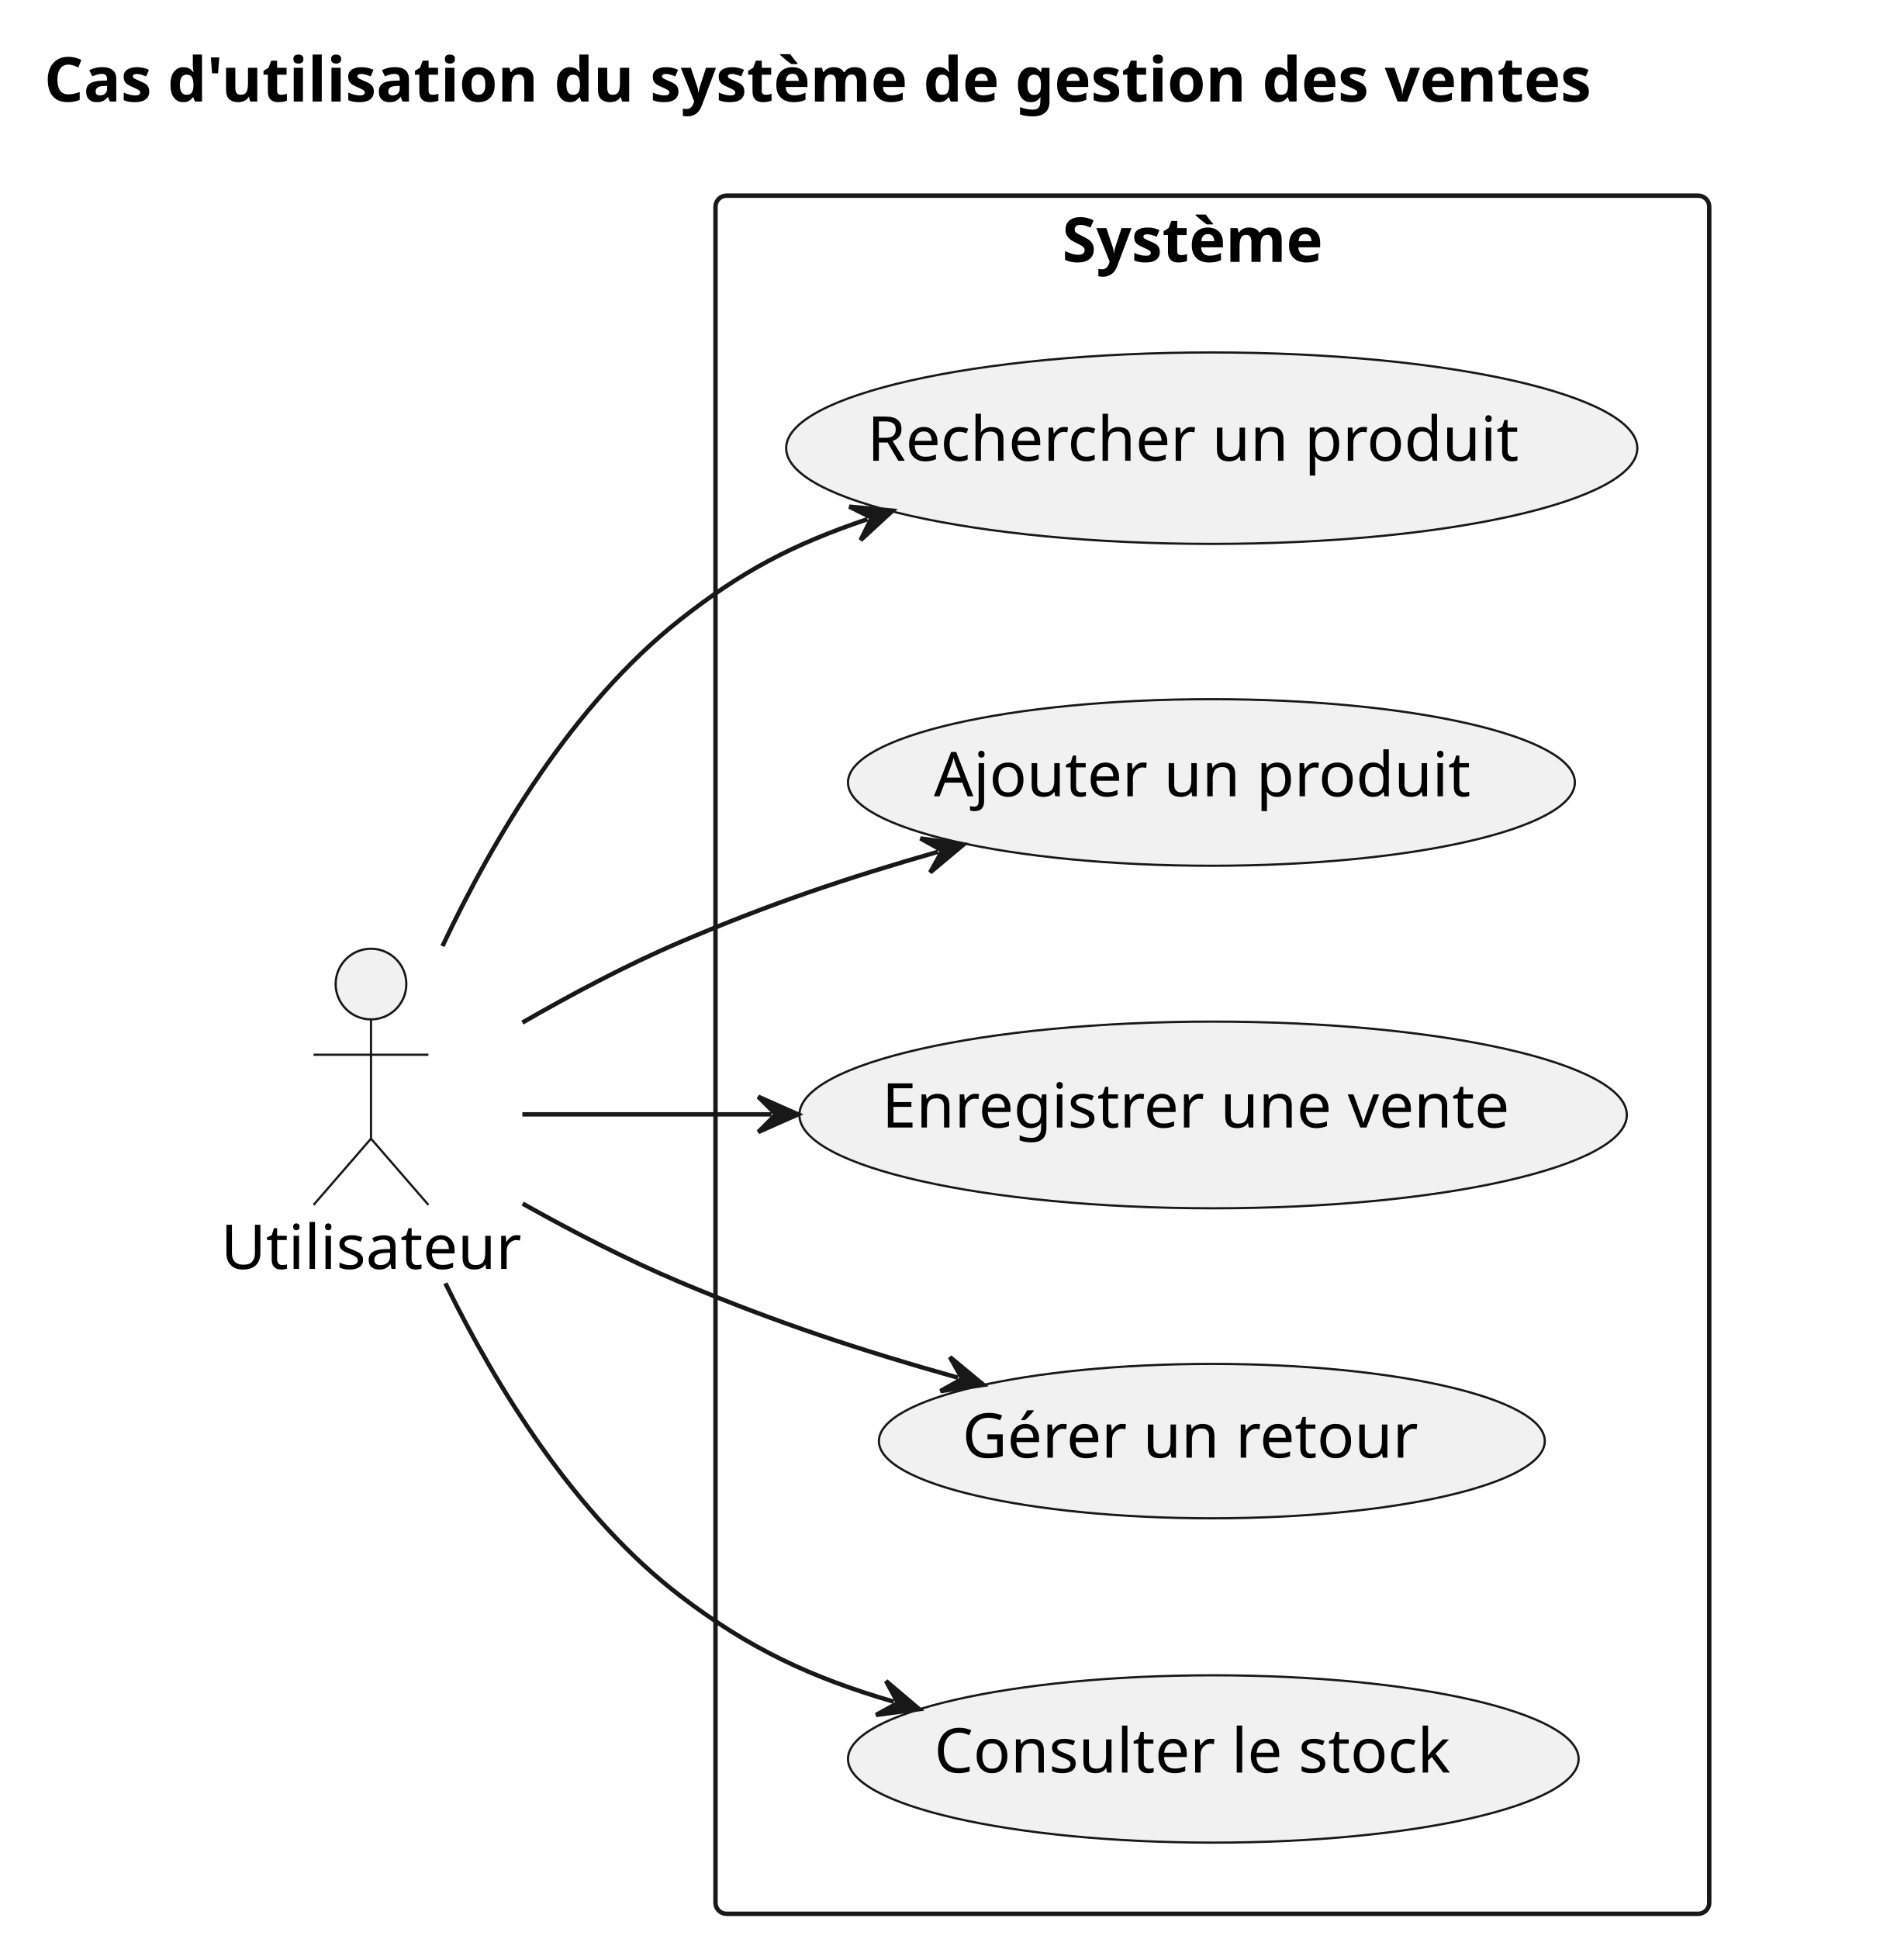
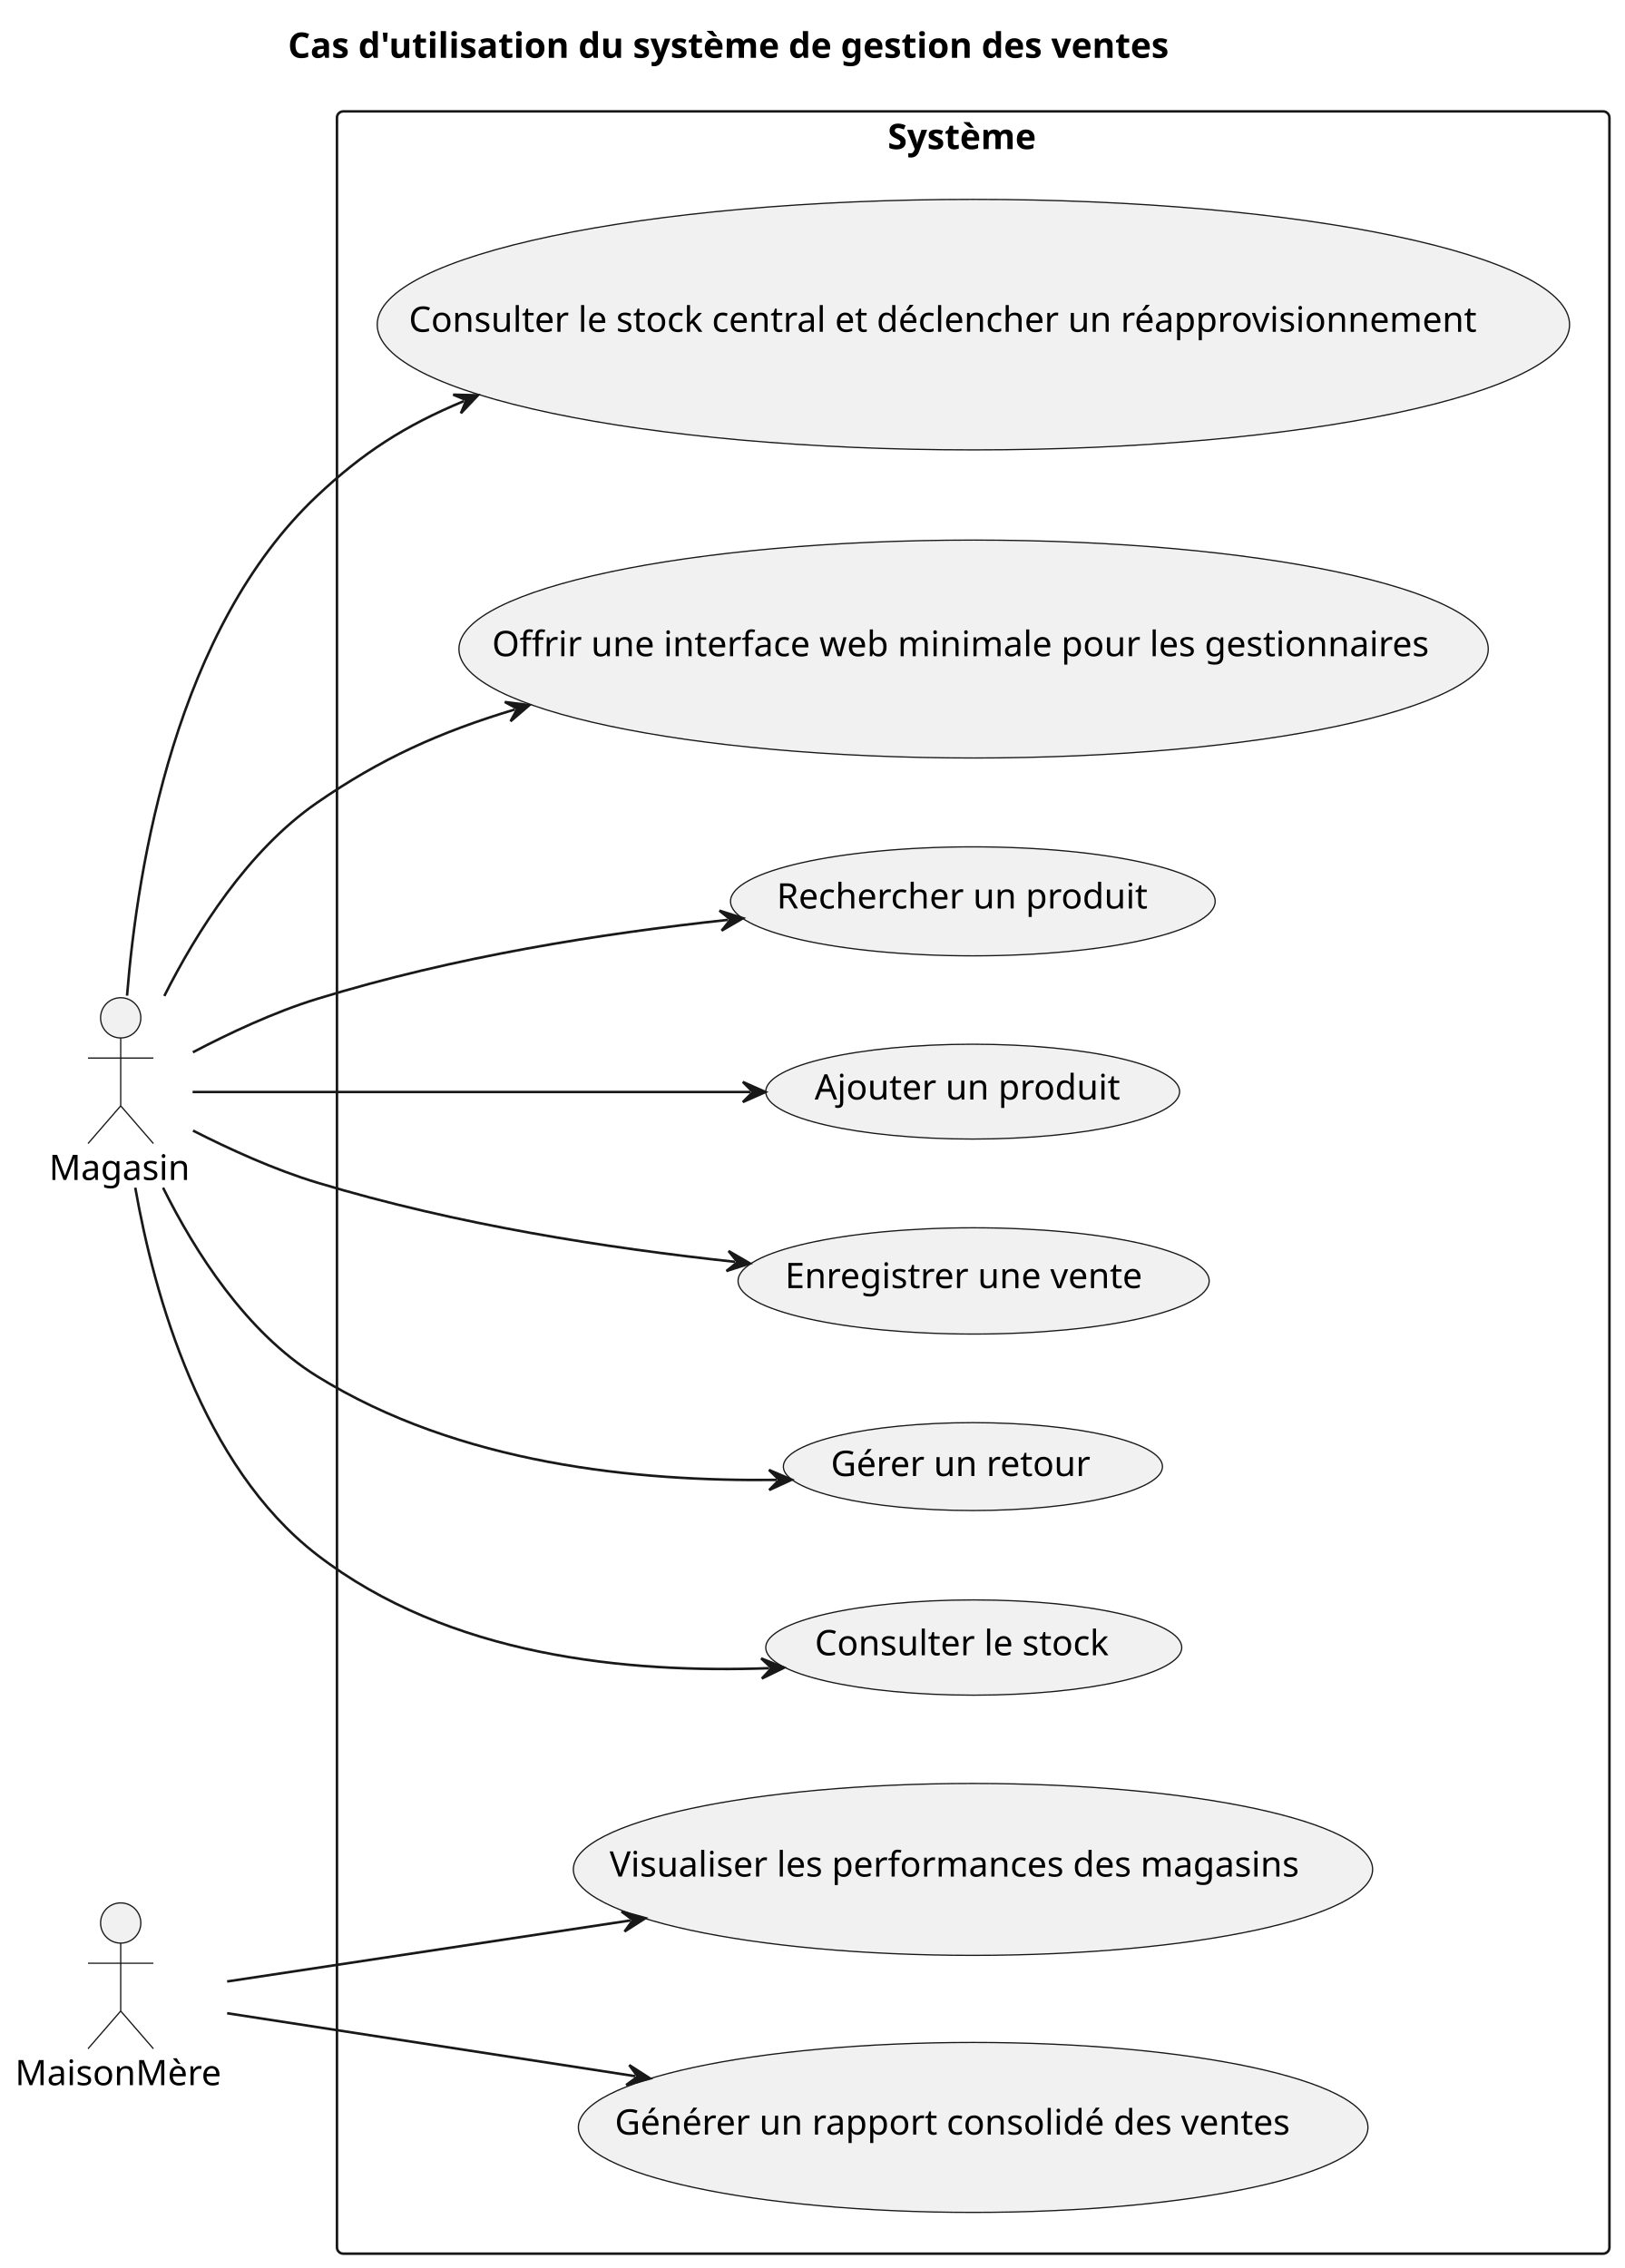
- <svg xmlns="http://www.w3.org/2000/svg" contentStyleType="text/css" height="439px" preserveAspectRatio="none" style="width:431px;height:439px;background:#FFFFFF;" version="1.1" viewBox="0 0 431 439" width="431px" zoomAndPan="magnify">
+ <svg xmlns="http://www.w3.org/2000/svg" contentStyleType="text/css" height="902px" preserveAspectRatio="none" style="width:646px;height:902px;background:#FFFFFF;" version="1.1" viewBox="0 0 646 902" width="646px" zoomAndPan="magnify">
  <defs />
  <g>
-     <text fill="#000000" font-family="sans-serif" font-size="14" font-weight="bold" lengthAdjust="spacing" textLength="403" x="10" y="22.995">Cas d'utilisation du système de gestion des ventes</text>
+     <text fill="#000000" font-family="sans-serif" font-size="14" font-weight="bold" lengthAdjust="spacing" textLength="403" x="114.5" y="22.995">Cas d'utilisation du système de gestion des ventes</text>
    <g id="cluster_Système">
-       <rect fill="none" height="389" rx="2.5" ry="2.5" style="stroke:#181818;stroke-width:1.0;" width="225" x="162" y="44.297" />
-       <text fill="#000000" font-family="sans-serif" font-size="14" font-weight="bold" lengthAdjust="spacing" textLength="68" x="240.5" y="59.292">Système</text>
+       <rect fill="none" height="852" rx="2.5" ry="2.5" style="stroke:#181818;stroke-width:1.0;" width="506" x="134" y="44.297" />
+       <text fill="#000000" font-family="sans-serif" font-size="14" font-weight="bold" lengthAdjust="spacing" textLength="68" x="353" y="59.292">Système</text>
    </g>
    <g id="elem_RP">
-       <ellipse cx="274.359" cy="101.469" fill="#F1F1F1" rx="96.359" ry="21.672" style="stroke:#181818;stroke-width:0.5;" />
-       <text fill="#000000" font-family="sans-serif" font-size="14" lengthAdjust="spacing" textLength="156" x="196.359" y="104.315">Rechercher un produit</text>
+       <ellipse cx="386.859" cy="358.469" fill="#F1F1F1" rx="96.359" ry="21.672" style="stroke:#181818;stroke-width:0.5;" />
+       <text fill="#000000" font-family="sans-serif" font-size="14" lengthAdjust="spacing" textLength="156" x="308.859" y="361.315">Rechercher un produit</text>
    </g>
    <g id="elem_AP">
-       <ellipse cx="274.288" cy="177.155" fill="#F1F1F1" rx="82.288" ry="18.858" style="stroke:#181818;stroke-width:0.5;" />
-       <text fill="#000000" font-family="sans-serif" font-size="14" lengthAdjust="spacing" textLength="124" x="211.451" y="180.281">Ajouter un produit</text>
+       <ellipse cx="386.788" cy="434.154" fill="#F1F1F1" rx="82.288" ry="18.858" style="stroke:#181818;stroke-width:0.5;" />
+       <text fill="#000000" font-family="sans-serif" font-size="14" lengthAdjust="spacing" textLength="124" x="323.95" y="437.281">Ajouter un produit</text>
    </g>
    <g id="elem_EV">
-       <ellipse cx="274.669" cy="252.431" fill="#F1F1F1" rx="93.669" ry="21.134" style="stroke:#181818;stroke-width:0.5;" />
-       <text fill="#000000" font-family="sans-serif" font-size="14" lengthAdjust="spacing" textLength="150" x="199.669" y="255.277">Enregistrer une vente</text>
+       <ellipse cx="387.169" cy="509.431" fill="#F1F1F1" rx="93.669" ry="21.134" style="stroke:#181818;stroke-width:0.5;" />
+       <text fill="#000000" font-family="sans-serif" font-size="14" lengthAdjust="spacing" textLength="150" x="312.169" y="512.277">Enregistrer une vente</text>
    </g>
    <g id="elem_GR">
-       <ellipse cx="274.384" cy="326.274" fill="#F1F1F1" rx="75.384" ry="17.477" style="stroke:#181818;stroke-width:0.5;" />
-       <text fill="#000000" font-family="sans-serif" font-size="14" lengthAdjust="spacing" textLength="107" x="217.884" y="330.021">Gérer un retour</text>
+       <ellipse cx="386.884" cy="583.274" fill="#F1F1F1" rx="75.384" ry="17.477" style="stroke:#181818;stroke-width:0.5;" />
+       <text fill="#000000" font-family="sans-serif" font-size="14" lengthAdjust="spacing" textLength="107" x="330.384" y="587.021">Gérer un retour</text>
    </g>
    <g id="elem_CS">
-       <ellipse cx="274.712" cy="398.239" fill="#F1F1F1" rx="82.712" ry="18.942" style="stroke:#181818;stroke-width:0.5;" />
-       <text fill="#000000" font-family="sans-serif" font-size="14" lengthAdjust="spacing" textLength="125" x="211.521" y="401.318">Consulter le stock</text>
+       <ellipse cx="387.212" cy="655.239" fill="#F1F1F1" rx="82.712" ry="18.942" style="stroke:#181818;stroke-width:0.5;" />
+       <text fill="#000000" font-family="sans-serif" font-size="14" lengthAdjust="spacing" textLength="125" x="324.021" y="658.318">Consulter le stock</text>
    </g>
-     <g id="elem_U">
-       <ellipse cx="84" cy="222.797" fill="#F1F1F1" rx="8" ry="8" style="stroke:#181818;stroke-width:0.5;" />
-       <path d="M84,230.797 L84,257.797 M71,238.797 L97,238.797 M84,257.797 L71,272.797 M84,257.797 L97,272.797 " fill="none" style="stroke:#181818;stroke-width:0.5;" />
-       <text fill="#000000" font-family="sans-serif" font-size="14" lengthAdjust="spacing" textLength="68" x="50" y="287.292">Utilisateur</text>
+     <g id="elem_GRV">
+       <ellipse cx="386.988" cy="846.094" fill="#F1F1F1" rx="156.988" ry="33.797" style="stroke:#181818;stroke-width:0.5;" />
+       <text fill="#000000" font-family="sans-serif" font-size="14" lengthAdjust="spacing" textLength="285" x="244.488" y="848.941">Générer un rapport consolidé des ventes</text>
    </g>
-     <g id="link_U_RP">
-       <path d="M100.18,214.207 C111.65,189.917 129.6,159.517 154,140.297 C167.97,129.297 179.476,123.269 196.416,117.539 " fill="none" id="U-to-RP" style="stroke:#181818;stroke-width:1.0;" />
-       <polygon fill="#181818" points="202.1,115.617,192.293,114.712,197.364,117.219,194.856,122.29,202.1,115.617" style="stroke:#181818;stroke-width:1.0;" />
+     <g id="elem_CR">
+       <ellipse cx="387.073" cy="129.112" fill="#F1F1F1" rx="237.073" ry="49.815" style="stroke:#181818;stroke-width:0.5;" />
+       <text fill="#000000" font-family="sans-serif" font-size="14" lengthAdjust="spacing" textLength="449" x="162.573" y="131.958">Consulter le stock central et déclencher un réapprovisionnement</text>
    </g>
-     <g id="link_U_AP">
-       <path d="M118.28,231.517 C129.38,225.127 141.98,218.427 154,213.297 C174.43,204.577 191.882,198.718 212.392,192.848 " fill="none" id="U-to-AP" style="stroke:#181818;stroke-width:1.0;" />
-       <polygon fill="#181818" points="218.16,191.197,208.407,189.828,213.353,192.573,210.608,197.519,218.16,191.197" style="stroke:#181818;stroke-width:1.0;" />
+     <g id="elem_VPM">
+       <ellipse cx="386.917" cy="743.48" fill="#F1F1F1" rx="158.917" ry="34.183" style="stroke:#181818;stroke-width:0.5;" />
+       <text fill="#000000" font-family="sans-serif" font-size="14" lengthAdjust="spacing" textLength="289" x="242.417" y="746.327">Visualiser les performances des magasins</text>
    </g>
-     <g id="link_U_EV">
-       <path d="M118.27,252.297 C135.81,252.297 152.3,252.297 174.68,252.297 " fill="none" id="U-to-EV" style="stroke:#181818;stroke-width:1.0;" />
-       <polygon fill="#181818" points="180.68,252.297,171.68,248.297,175.68,252.297,171.68,256.297,180.68,252.297" style="stroke:#181818;stroke-width:1.0;" />
+     <g id="elem_IW">
+       <ellipse cx="387.159" cy="258.129" fill="#F1F1F1" rx="204.659" ry="43.332" style="stroke:#181818;stroke-width:0.5;" />
+       <text fill="#000000" font-family="sans-serif" font-size="14" lengthAdjust="spacing" textLength="383" x="195.659" y="260.975">Offrir une interface web minimale pour les gestionnaires</text>
    </g>
-     <g id="link_U_GR">
-       <path d="M118.34,272.507 C129.43,278.727 142.02,285.257 154,290.297 C175.97,299.537 195.344,305.853 216.894,311.913 " fill="none" id="U-to-GR" style="stroke:#181818;stroke-width:1.0;" />
-       <polygon fill="#181818" points="222.67,313.537,215.089,307.25,217.857,312.183,212.923,314.951,222.67,313.537" style="stroke:#181818;stroke-width:1.0;" />
+     <g id="elem_M">
+       <ellipse cx="48" cy="404.797" fill="#F1F1F1" rx="8" ry="8" style="stroke:#181818;stroke-width:0.5;" />
+       <path d="M48,412.797 L48,439.797 M35,420.797 L61,420.797 M48,439.797 L35,454.797 M48,439.797 L61,454.797 " fill="none" style="stroke:#181818;stroke-width:0.5;" />
+       <text fill="#000000" font-family="sans-serif" font-size="14" lengthAdjust="spacing" textLength="57" x="19.5" y="469.292">Magasin</text>
    </g>
-     <g id="link_U_CS">
-       <path d="M100.84,290.537 C112.38,314.047 130.17,343.057 154,361.297 C169.69,373.307 183.572,379.769 202.362,385.279 " fill="none" id="U-to-CS" style="stroke:#181818;stroke-width:1.0;" />
-       <polygon fill="#181818" points="208.12,386.967,200.609,380.596,203.322,385.56,198.358,388.273,208.12,386.967" style="stroke:#181818;stroke-width:1.0;" />
+     <g id="elem_MM">
+       <ellipse cx="48" cy="764.797" fill="#F1F1F1" rx="8" ry="8" style="stroke:#181818;stroke-width:0.5;" />
+       <path d="M48,772.797 L48,799.797 M35,780.797 L61,780.797 M48,799.797 L35,814.797 M48,799.797 L61,814.797 " fill="none" style="stroke:#181818;stroke-width:0.5;" />
+       <text fill="#000000" font-family="sans-serif" font-size="14" lengthAdjust="spacing" textLength="84" x="6" y="829.292">MaisonMère</text>
+     </g>
+     <g id="link_M_RP">
+       <path d="M76.7,418.497 C91.01,410.987 108.99,402.527 126,397.297 C180.97,380.387 238.845,371.324 289.515,365.824 " fill="none" id="M-to-RP" style="stroke:#181818;stroke-width:1.0;" />
+       <polygon fill="#181818" points="295.48,365.177,286.101,362.171,290.509,365.716,286.964,370.125,295.48,365.177" style="stroke:#181818;stroke-width:1.0;" />
+     </g>
+     <g id="link_M_AP">
+       <path d="M76.58,434.297 C125.78,434.297 224.46,434.297 298.4,434.297 " fill="none" id="M-to-AP" style="stroke:#181818;stroke-width:1.0;" />
+       <polygon fill="#181818" points="304.4,434.297,295.4,430.297,299.4,434.297,295.4,438.297,304.4,434.297" style="stroke:#181818;stroke-width:1.0;" />
+     </g>
+     <g id="link_M_EV">
+       <path d="M76.75,449.647 C91.07,456.947 109.05,465.177 126,470.297 C182.04,487.207 241.225,496.322 292.285,501.842 " fill="none" id="M-to-EV" style="stroke:#181818;stroke-width:1.0;" />
+       <polygon fill="#181818" points="298.25,502.487,289.732,497.543,293.279,501.95,288.872,505.496,298.25,502.487" style="stroke:#181818;stroke-width:1.0;" />
+     </g>
+     <g id="link_M_GR">
+       <path d="M64.84,472.357 C77.52,497.857 97.86,529.847 126,547.297 C182.64,582.427 253.421,589.24 308.841,588.561 " fill="none" id="M-to-GR" style="stroke:#181818;stroke-width:1.0;" />
+       <polygon fill="#181818" points="314.84,588.487,305.792,584.598,309.84,588.548,305.89,592.597,314.84,588.487" style="stroke:#181818;stroke-width:1.0;" />
+     </g>
+     <g id="link_M_CS">
+       <path d="M53.79,472.347 C61.3,515.007 80.1,582.827 126,618.297 C178.49,658.857 249.304,665.482 305.834,663.452 " fill="none" id="M-to-CS" style="stroke:#181818;stroke-width:1.0;" />
+       <polygon fill="#181818" points="311.83,663.237,302.692,659.562,306.833,663.416,302.979,667.557,311.83,663.237" style="stroke:#181818;stroke-width:1.0;" />
+     </g>
+     <g id="link_MM_GRV">
+       <path d="M90.32,800.677 C132.15,807.127 193.05,816.522 252.6,825.712 " fill="none" id="MM-to-GRV" style="stroke:#181818;stroke-width:1.0;" />
+       <polygon fill="#181818" points="258.53,826.627,250.245,821.301,253.589,825.864,249.025,829.207,258.53,826.627" style="stroke:#181818;stroke-width:1.0;" />
+     </g>
+     <g id="link_M_CR">
+       <path d="M50.52,395.977 C54.72,343.547 70.14,249.987 126,197.297 C144.33,180.007 160.948,169.286 184.518,159.506 " fill="none" id="M-to-CR" style="stroke:#181818;stroke-width:1.0;" />
+       <polygon fill="#181818" points="190.06,157.207,180.214,156.962,185.442,159.123,183.28,164.351,190.06,157.207" style="stroke:#181818;stroke-width:1.0;" />
+     </g>
+     <g id="link_MM_VPM">
+       <path d="M90.32,788.047 C131.71,781.777 191.648,772.705 250.727,763.765 " fill="none" id="MM-to-VPM" style="stroke:#181818;stroke-width:1.0;" />
+       <polygon fill="#181818" points="256.66,762.867,247.163,760.259,251.716,763.615,248.36,768.168,256.66,762.867" style="stroke:#181818;stroke-width:1.0;" />
+     </g>
+     <g id="link_M_IW">
+       <path d="M65.34,396.107 C78.2,370.577 98.54,338.307 126,319.297 C151.16,301.877 174.882,291.108 204.762,282.159 " fill="none" id="M-to-IW" style="stroke:#181818;stroke-width:1.0;" />
+       <polygon fill="#181818" points="210.51,280.437,200.741,279.188,205.72,281.872,203.036,286.851,210.51,280.437" style="stroke:#181818;stroke-width:1.0;" />
    </g>
  </g>
</svg>
